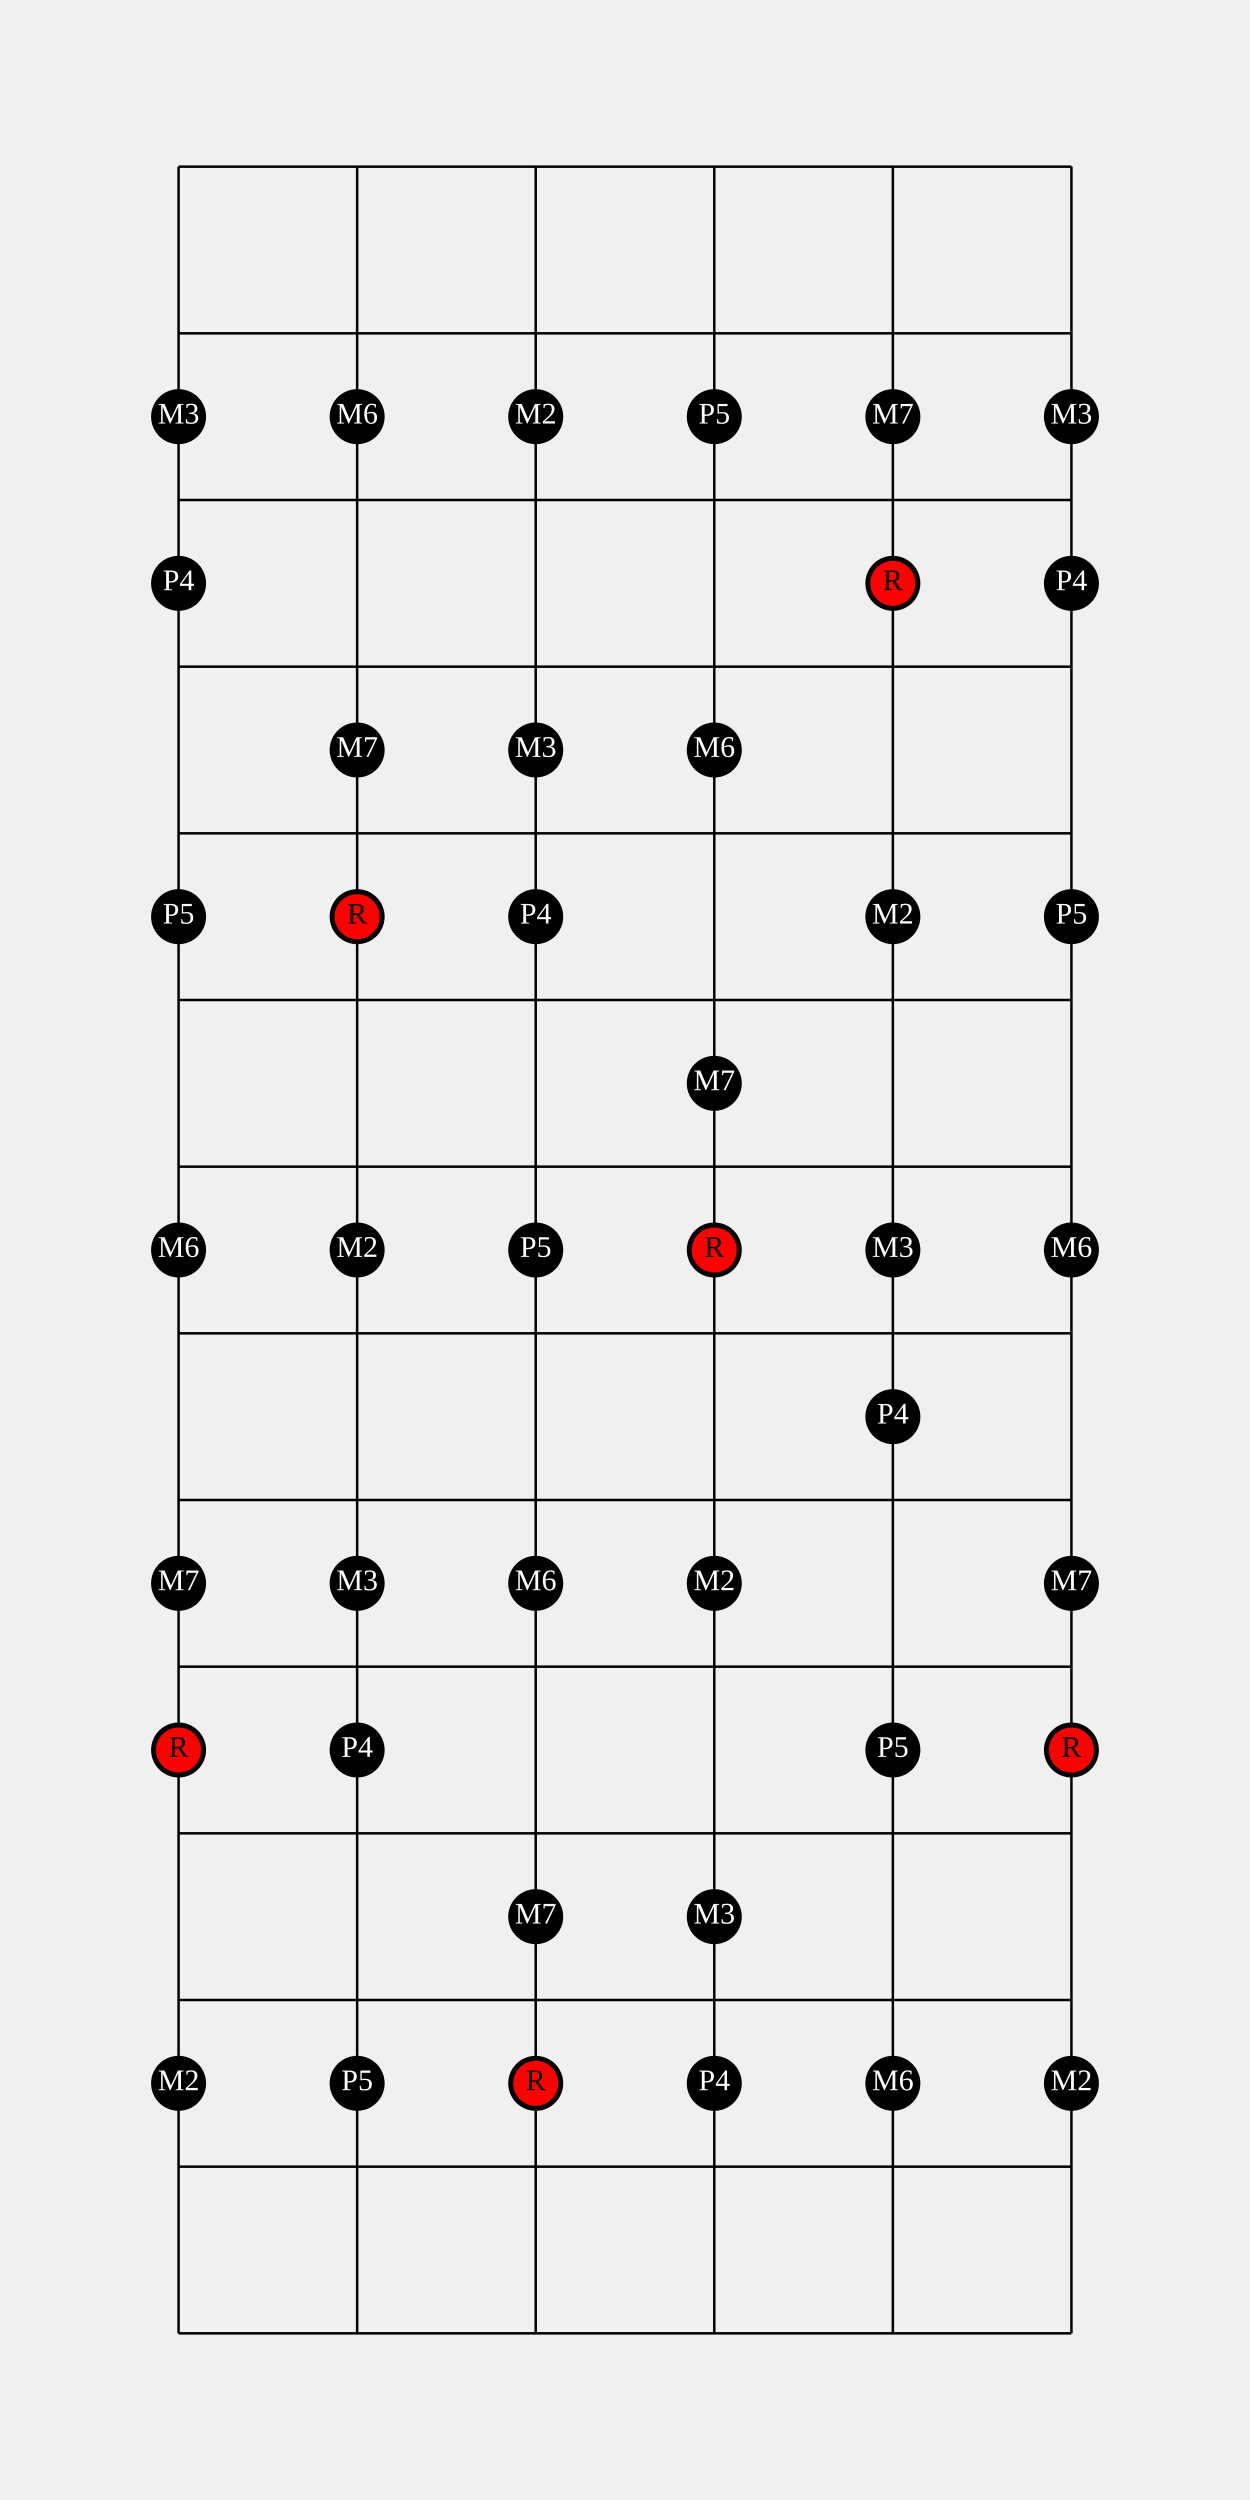
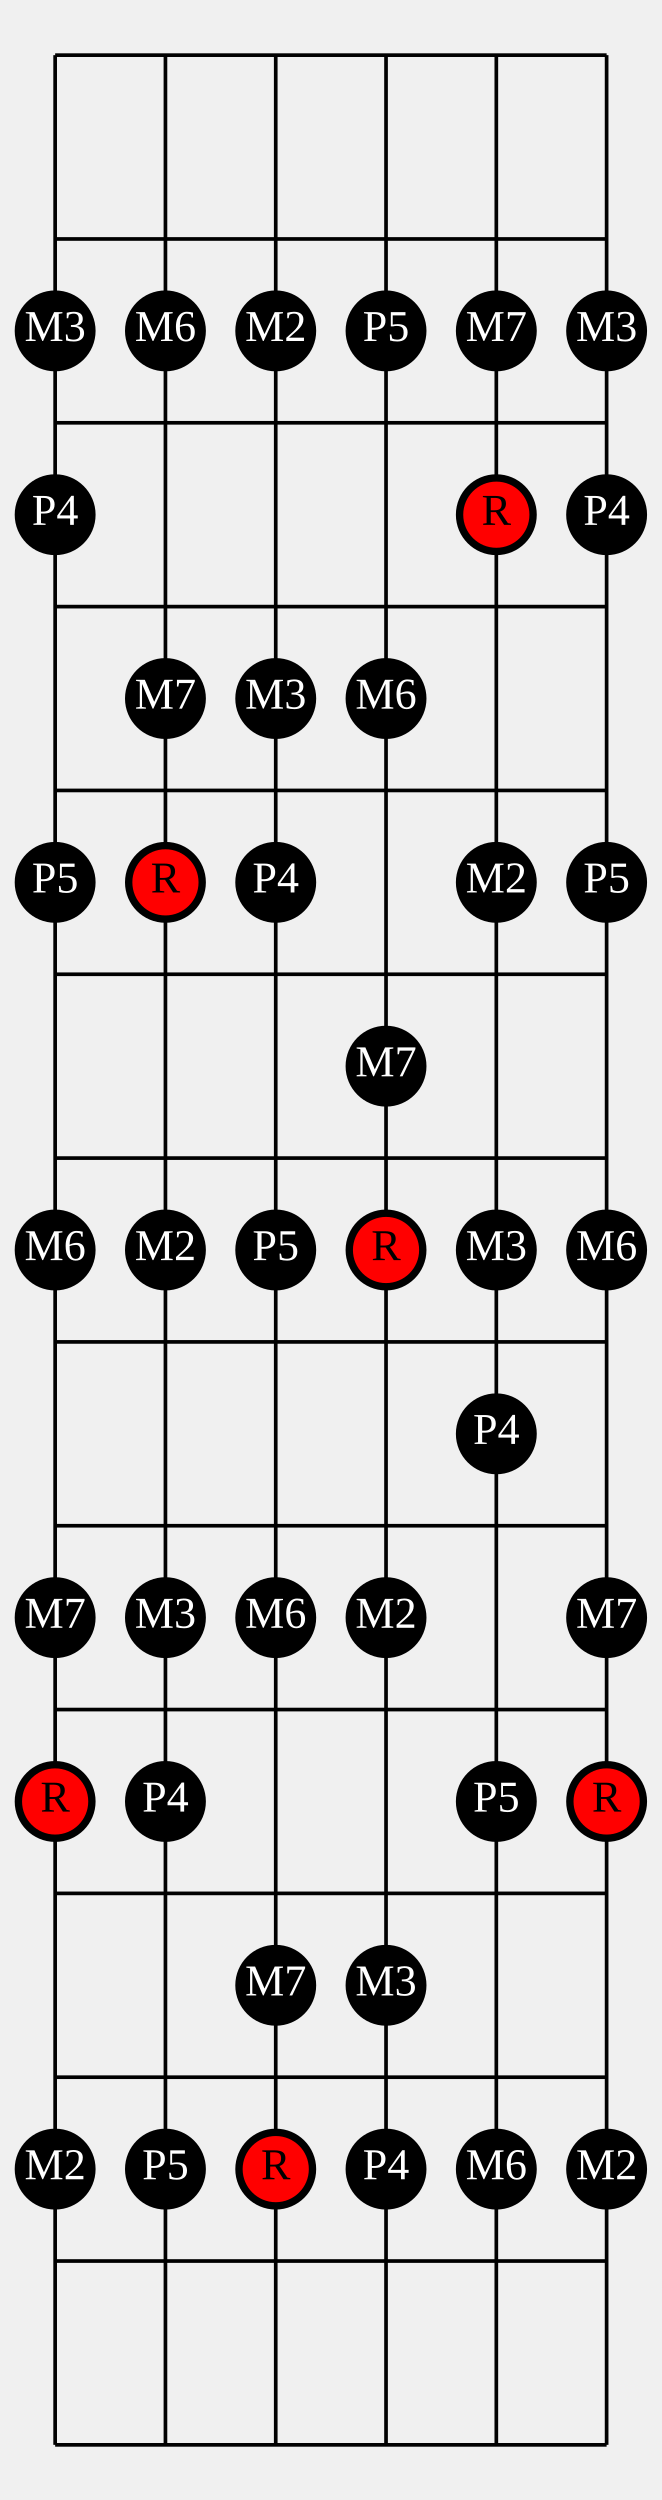
- <svg xmlns="http://www.w3.org/2000/svg" width="500" height="1000" viewBox="0 0 500 1000">
+ <svg xmlns="http://www.w3.org/2000/svg" width="180.0" height="680" viewBox="0 0 180.0 680">
  <defs>
</defs>
-   <path d="M71.429,66.667 L71.429,933.333" stroke="black" />
-   <path d="M142.857,66.667 L142.857,933.333" stroke="black" />
-   <path d="M214.286,66.667 L214.286,933.333" stroke="black" />
-   <path d="M285.714,66.667 L285.714,933.333" stroke="black" />
-   <path d="M357.143,66.667 L357.143,933.333" stroke="black" />
-   <path d="M428.571,66.667 L428.571,933.333" stroke="black" />
-   <path d="M71.429,66.667 L428.571,66.667" stroke="black" />
-   <path d="M71.429,133.333 L428.571,133.333" stroke="black" />
-   <path d="M71.429,200.0 L428.571,200.0" stroke="black" />
-   <path d="M71.429,266.667 L428.571,266.667" stroke="black" />
-   <path d="M71.429,333.333 L428.571,333.333" stroke="black" />
-   <path d="M71.429,400.0 L428.571,400.0" stroke="black" />
-   <path d="M71.429,466.667 L428.571,466.667" stroke="black" />
-   <path d="M71.429,533.333 L428.571,533.333" stroke="black" />
-   <path d="M71.429,600.0 L428.571,600.0" stroke="black" />
-   <path d="M71.429,666.667 L428.571,666.667" stroke="black" />
-   <path d="M71.429,733.333 L428.571,733.333" stroke="black" />
-   <path d="M71.429,800.0 L428.571,800.0" stroke="black" />
-   <path d="M71.429,866.667 L428.571,866.667" stroke="black" />
-   <path d="M71.429,933.333 L428.571,933.333" stroke="black" />
-   <circle cx="71.429" cy="166.667" r="10" fill="black" stroke-width="2" stroke="black" />
-   <text x="71.429" y="166.667" font-size="12" fill="white" text-anchor="middle" dominant-baseline="middle">M3</text>
-   <circle cx="142.857" cy="166.667" r="10" fill="black" stroke-width="2" stroke="black" />
-   <text x="142.857" y="166.667" font-size="12" fill="white" text-anchor="middle" dominant-baseline="middle">M6</text>
-   <circle cx="214.286" cy="166.667" r="10" fill="black" stroke-width="2" stroke="black" />
-   <text x="214.286" y="166.667" font-size="12" fill="white" text-anchor="middle" dominant-baseline="middle">M2</text>
-   <circle cx="285.714" cy="166.667" r="10" fill="black" stroke-width="2" stroke="black" />
-   <text x="285.714" y="166.667" font-size="12" fill="white" text-anchor="middle" dominant-baseline="middle">P5</text>
-   <circle cx="357.143" cy="166.667" r="10" fill="black" stroke-width="2" stroke="black" />
-   <text x="357.143" y="166.667" font-size="12" fill="white" text-anchor="middle" dominant-baseline="middle">M7</text>
-   <circle cx="428.571" cy="166.667" r="10" fill="black" stroke-width="2" stroke="black" />
-   <text x="428.571" y="166.667" font-size="12" fill="white" text-anchor="middle" dominant-baseline="middle">M3</text>
-   <circle cx="71.429" cy="233.333" r="10" fill="black" stroke-width="2" stroke="black" />
-   <text x="71.429" y="233.333" font-size="12" fill="white" text-anchor="middle" dominant-baseline="middle">P4</text>
-   <circle cx="357.143" cy="233.333" r="10" fill="red" stroke-width="2" stroke="black" />
-   <text x="357.143" y="233.333" font-size="12" fill="black" text-anchor="middle" dominant-baseline="middle">R</text>
-   <circle cx="428.571" cy="233.333" r="10" fill="black" stroke-width="2" stroke="black" />
-   <text x="428.571" y="233.333" font-size="12" fill="white" text-anchor="middle" dominant-baseline="middle">P4</text>
-   <circle cx="142.857" cy="300.0" r="10" fill="black" stroke-width="2" stroke="black" />
-   <text x="142.857" y="300.0" font-size="12" fill="white" text-anchor="middle" dominant-baseline="middle">M7</text>
-   <circle cx="214.286" cy="300.0" r="10" fill="black" stroke-width="2" stroke="black" />
-   <text x="214.286" y="300.0" font-size="12" fill="white" text-anchor="middle" dominant-baseline="middle">M3</text>
-   <circle cx="285.714" cy="300.0" r="10" fill="black" stroke-width="2" stroke="black" />
-   <text x="285.714" y="300.0" font-size="12" fill="white" text-anchor="middle" dominant-baseline="middle">M6</text>
-   <circle cx="71.429" cy="366.667" r="10" fill="black" stroke-width="2" stroke="black" />
-   <text x="71.429" y="366.667" font-size="12" fill="white" text-anchor="middle" dominant-baseline="middle">P5</text>
-   <circle cx="142.857" cy="366.667" r="10" fill="red" stroke-width="2" stroke="black" />
-   <text x="142.857" y="366.667" font-size="12" fill="black" text-anchor="middle" dominant-baseline="middle">R</text>
-   <circle cx="214.286" cy="366.667" r="10" fill="black" stroke-width="2" stroke="black" />
-   <text x="214.286" y="366.667" font-size="12" fill="white" text-anchor="middle" dominant-baseline="middle">P4</text>
-   <circle cx="357.143" cy="366.667" r="10" fill="black" stroke-width="2" stroke="black" />
-   <text x="357.143" y="366.667" font-size="12" fill="white" text-anchor="middle" dominant-baseline="middle">M2</text>
-   <circle cx="428.571" cy="366.667" r="10" fill="black" stroke-width="2" stroke="black" />
-   <text x="428.571" y="366.667" font-size="12" fill="white" text-anchor="middle" dominant-baseline="middle">P5</text>
-   <circle cx="285.714" cy="433.333" r="10" fill="black" stroke-width="2" stroke="black" />
-   <text x="285.714" y="433.333" font-size="12" fill="white" text-anchor="middle" dominant-baseline="middle">M7</text>
-   <circle cx="71.429" cy="500.0" r="10" fill="black" stroke-width="2" stroke="black" />
-   <text x="71.429" y="500.0" font-size="12" fill="white" text-anchor="middle" dominant-baseline="middle">M6</text>
-   <circle cx="142.857" cy="500.0" r="10" fill="black" stroke-width="2" stroke="black" />
-   <text x="142.857" y="500.0" font-size="12" fill="white" text-anchor="middle" dominant-baseline="middle">M2</text>
-   <circle cx="214.286" cy="500.0" r="10" fill="black" stroke-width="2" stroke="black" />
-   <text x="214.286" y="500.0" font-size="12" fill="white" text-anchor="middle" dominant-baseline="middle">P5</text>
-   <circle cx="285.714" cy="500.0" r="10" fill="red" stroke-width="2" stroke="black" />
-   <text x="285.714" y="500.0" font-size="12" fill="black" text-anchor="middle" dominant-baseline="middle">R</text>
-   <circle cx="357.143" cy="500.0" r="10" fill="black" stroke-width="2" stroke="black" />
-   <text x="357.143" y="500.0" font-size="12" fill="white" text-anchor="middle" dominant-baseline="middle">M3</text>
-   <circle cx="428.571" cy="500.0" r="10" fill="black" stroke-width="2" stroke="black" />
-   <text x="428.571" y="500.0" font-size="12" fill="white" text-anchor="middle" dominant-baseline="middle">M6</text>
-   <circle cx="357.143" cy="566.667" r="10" fill="black" stroke-width="2" stroke="black" />
-   <text x="357.143" y="566.667" font-size="12" fill="white" text-anchor="middle" dominant-baseline="middle">P4</text>
-   <circle cx="71.429" cy="633.333" r="10" fill="black" stroke-width="2" stroke="black" />
-   <text x="71.429" y="633.333" font-size="12" fill="white" text-anchor="middle" dominant-baseline="middle">M7</text>
-   <circle cx="142.857" cy="633.333" r="10" fill="black" stroke-width="2" stroke="black" />
-   <text x="142.857" y="633.333" font-size="12" fill="white" text-anchor="middle" dominant-baseline="middle">M3</text>
-   <circle cx="214.286" cy="633.333" r="10" fill="black" stroke-width="2" stroke="black" />
-   <text x="214.286" y="633.333" font-size="12" fill="white" text-anchor="middle" dominant-baseline="middle">M6</text>
-   <circle cx="285.714" cy="633.333" r="10" fill="black" stroke-width="2" stroke="black" />
-   <text x="285.714" y="633.333" font-size="12" fill="white" text-anchor="middle" dominant-baseline="middle">M2</text>
-   <circle cx="428.571" cy="633.333" r="10" fill="black" stroke-width="2" stroke="black" />
-   <text x="428.571" y="633.333" font-size="12" fill="white" text-anchor="middle" dominant-baseline="middle">M7</text>
-   <circle cx="71.429" cy="700" r="10" fill="red" stroke-width="2" stroke="black" />
-   <text x="71.429" y="700" font-size="12" fill="black" text-anchor="middle" dominant-baseline="middle">R</text>
-   <circle cx="142.857" cy="700" r="10" fill="black" stroke-width="2" stroke="black" />
-   <text x="142.857" y="700" font-size="12" fill="white" text-anchor="middle" dominant-baseline="middle">P4</text>
-   <circle cx="357.143" cy="700" r="10" fill="black" stroke-width="2" stroke="black" />
-   <text x="357.143" y="700" font-size="12" fill="white" text-anchor="middle" dominant-baseline="middle">P5</text>
-   <circle cx="428.571" cy="700" r="10" fill="red" stroke-width="2" stroke="black" />
-   <text x="428.571" y="700" font-size="12" fill="black" text-anchor="middle" dominant-baseline="middle">R</text>
-   <circle cx="214.286" cy="766.667" r="10" fill="black" stroke-width="2" stroke="black" />
-   <text x="214.286" y="766.667" font-size="12" fill="white" text-anchor="middle" dominant-baseline="middle">M7</text>
-   <circle cx="285.714" cy="766.667" r="10" fill="black" stroke-width="2" stroke="black" />
-   <text x="285.714" y="766.667" font-size="12" fill="white" text-anchor="middle" dominant-baseline="middle">M3</text>
-   <circle cx="71.429" cy="833.333" r="10" fill="black" stroke-width="2" stroke="black" />
-   <text x="71.429" y="833.333" font-size="12" fill="white" text-anchor="middle" dominant-baseline="middle">M2</text>
-   <circle cx="142.857" cy="833.333" r="10" fill="black" stroke-width="2" stroke="black" />
-   <text x="142.857" y="833.333" font-size="12" fill="white" text-anchor="middle" dominant-baseline="middle">P5</text>
-   <circle cx="214.286" cy="833.333" r="10" fill="red" stroke-width="2" stroke="black" />
-   <text x="214.286" y="833.333" font-size="12" fill="black" text-anchor="middle" dominant-baseline="middle">R</text>
-   <circle cx="285.714" cy="833.333" r="10" fill="black" stroke-width="2" stroke="black" />
-   <text x="285.714" y="833.333" font-size="12" fill="white" text-anchor="middle" dominant-baseline="middle">P4</text>
-   <circle cx="357.143" cy="833.333" r="10" fill="black" stroke-width="2" stroke="black" />
-   <text x="357.143" y="833.333" font-size="12" fill="white" text-anchor="middle" dominant-baseline="middle">M6</text>
-   <circle cx="428.571" cy="833.333" r="10" fill="black" stroke-width="2" stroke="black" />
-   <text x="428.571" y="833.333" font-size="12" fill="white" text-anchor="middle" dominant-baseline="middle">M2</text>
+   <path d="M15.0,15 L15.0,665" stroke="black" />
+   <path d="M45.0,15 L45.0,665" stroke="black" />
+   <path d="M75.0,15 L75.0,665" stroke="black" />
+   <path d="M105.0,15 L105.0,665" stroke="black" />
+   <path d="M135.0,15 L135.0,665" stroke="black" />
+   <path d="M165.0,15 L165.0,665" stroke="black" />
+   <path d="M15.0,15 L165.0,15" stroke="black" />
+   <path d="M15.0,65 L165.0,65" stroke="black" />
+   <path d="M15.0,115 L165.0,115" stroke="black" />
+   <path d="M15.0,165 L165.0,165" stroke="black" />
+   <path d="M15.0,215 L165.0,215" stroke="black" />
+   <path d="M15.0,265 L165.0,265" stroke="black" />
+   <path d="M15.0,315 L165.0,315" stroke="black" />
+   <path d="M15.0,365 L165.0,365" stroke="black" />
+   <path d="M15.0,415 L165.0,415" stroke="black" />
+   <path d="M15.0,465 L165.0,465" stroke="black" />
+   <path d="M15.0,515 L165.0,515" stroke="black" />
+   <path d="M15.0,565 L165.0,565" stroke="black" />
+   <path d="M15.0,615 L165.0,615" stroke="black" />
+   <path d="M15.0,665 L165.0,665" stroke="black" />
+   <circle cx="15.0" cy="90.0" r="10" fill="black" stroke-width="2" stroke="black" />
+   <text x="15.0" y="90.0" font-size="12" fill="white" text-anchor="middle" dominant-baseline="middle">M3</text>
+   <circle cx="45.0" cy="90.0" r="10" fill="black" stroke-width="2" stroke="black" />
+   <text x="45.0" y="90.0" font-size="12" fill="white" text-anchor="middle" dominant-baseline="middle">M6</text>
+   <circle cx="75.0" cy="90.0" r="10" fill="black" stroke-width="2" stroke="black" />
+   <text x="75.0" y="90.0" font-size="12" fill="white" text-anchor="middle" dominant-baseline="middle">M2</text>
+   <circle cx="105.0" cy="90.0" r="10" fill="black" stroke-width="2" stroke="black" />
+   <text x="105.0" y="90.0" font-size="12" fill="white" text-anchor="middle" dominant-baseline="middle">P5</text>
+   <circle cx="135.0" cy="90.0" r="10" fill="black" stroke-width="2" stroke="black" />
+   <text x="135.0" y="90.0" font-size="12" fill="white" text-anchor="middle" dominant-baseline="middle">M7</text>
+   <circle cx="165.0" cy="90.0" r="10" fill="black" stroke-width="2" stroke="black" />
+   <text x="165.0" y="90.0" font-size="12" fill="white" text-anchor="middle" dominant-baseline="middle">M3</text>
+   <circle cx="15.0" cy="140.0" r="10" fill="black" stroke-width="2" stroke="black" />
+   <text x="15.0" y="140.0" font-size="12" fill="white" text-anchor="middle" dominant-baseline="middle">P4</text>
+   <circle cx="135.0" cy="140.0" r="10" fill="red" stroke-width="2" stroke="black" />
+   <text x="135.0" y="140.0" font-size="12" fill="black" text-anchor="middle" dominant-baseline="middle">R</text>
+   <circle cx="165.0" cy="140.0" r="10" fill="black" stroke-width="2" stroke="black" />
+   <text x="165.0" y="140.0" font-size="12" fill="white" text-anchor="middle" dominant-baseline="middle">P4</text>
+   <circle cx="45.0" cy="190.0" r="10" fill="black" stroke-width="2" stroke="black" />
+   <text x="45.0" y="190.0" font-size="12" fill="white" text-anchor="middle" dominant-baseline="middle">M7</text>
+   <circle cx="75.0" cy="190.0" r="10" fill="black" stroke-width="2" stroke="black" />
+   <text x="75.0" y="190.0" font-size="12" fill="white" text-anchor="middle" dominant-baseline="middle">M3</text>
+   <circle cx="105.0" cy="190.0" r="10" fill="black" stroke-width="2" stroke="black" />
+   <text x="105.0" y="190.0" font-size="12" fill="white" text-anchor="middle" dominant-baseline="middle">M6</text>
+   <circle cx="15.0" cy="240.0" r="10" fill="black" stroke-width="2" stroke="black" />
+   <text x="15.0" y="240.0" font-size="12" fill="white" text-anchor="middle" dominant-baseline="middle">P5</text>
+   <circle cx="45.0" cy="240.0" r="10" fill="red" stroke-width="2" stroke="black" />
+   <text x="45.0" y="240.0" font-size="12" fill="black" text-anchor="middle" dominant-baseline="middle">R</text>
+   <circle cx="75.0" cy="240.0" r="10" fill="black" stroke-width="2" stroke="black" />
+   <text x="75.0" y="240.0" font-size="12" fill="white" text-anchor="middle" dominant-baseline="middle">P4</text>
+   <circle cx="135.0" cy="240.0" r="10" fill="black" stroke-width="2" stroke="black" />
+   <text x="135.0" y="240.0" font-size="12" fill="white" text-anchor="middle" dominant-baseline="middle">M2</text>
+   <circle cx="165.0" cy="240.0" r="10" fill="black" stroke-width="2" stroke="black" />
+   <text x="165.0" y="240.0" font-size="12" fill="white" text-anchor="middle" dominant-baseline="middle">P5</text>
+   <circle cx="105.0" cy="290.0" r="10" fill="black" stroke-width="2" stroke="black" />
+   <text x="105.0" y="290.0" font-size="12" fill="white" text-anchor="middle" dominant-baseline="middle">M7</text>
+   <circle cx="15.0" cy="340.0" r="10" fill="black" stroke-width="2" stroke="black" />
+   <text x="15.0" y="340.0" font-size="12" fill="white" text-anchor="middle" dominant-baseline="middle">M6</text>
+   <circle cx="45.0" cy="340.0" r="10" fill="black" stroke-width="2" stroke="black" />
+   <text x="45.0" y="340.0" font-size="12" fill="white" text-anchor="middle" dominant-baseline="middle">M2</text>
+   <circle cx="75.0" cy="340.0" r="10" fill="black" stroke-width="2" stroke="black" />
+   <text x="75.0" y="340.0" font-size="12" fill="white" text-anchor="middle" dominant-baseline="middle">P5</text>
+   <circle cx="105.0" cy="340.0" r="10" fill="red" stroke-width="2" stroke="black" />
+   <text x="105.0" y="340.0" font-size="12" fill="black" text-anchor="middle" dominant-baseline="middle">R</text>
+   <circle cx="135.0" cy="340.0" r="10" fill="black" stroke-width="2" stroke="black" />
+   <text x="135.0" y="340.0" font-size="12" fill="white" text-anchor="middle" dominant-baseline="middle">M3</text>
+   <circle cx="165.0" cy="340.0" r="10" fill="black" stroke-width="2" stroke="black" />
+   <text x="165.0" y="340.0" font-size="12" fill="white" text-anchor="middle" dominant-baseline="middle">M6</text>
+   <circle cx="135.0" cy="390.0" r="10" fill="black" stroke-width="2" stroke="black" />
+   <text x="135.0" y="390.0" font-size="12" fill="white" text-anchor="middle" dominant-baseline="middle">P4</text>
+   <circle cx="15.0" cy="440.0" r="10" fill="black" stroke-width="2" stroke="black" />
+   <text x="15.0" y="440.0" font-size="12" fill="white" text-anchor="middle" dominant-baseline="middle">M7</text>
+   <circle cx="45.0" cy="440.0" r="10" fill="black" stroke-width="2" stroke="black" />
+   <text x="45.0" y="440.0" font-size="12" fill="white" text-anchor="middle" dominant-baseline="middle">M3</text>
+   <circle cx="75.0" cy="440.0" r="10" fill="black" stroke-width="2" stroke="black" />
+   <text x="75.0" y="440.0" font-size="12" fill="white" text-anchor="middle" dominant-baseline="middle">M6</text>
+   <circle cx="105.0" cy="440.0" r="10" fill="black" stroke-width="2" stroke="black" />
+   <text x="105.0" y="440.0" font-size="12" fill="white" text-anchor="middle" dominant-baseline="middle">M2</text>
+   <circle cx="165.0" cy="440.0" r="10" fill="black" stroke-width="2" stroke="black" />
+   <text x="165.0" y="440.0" font-size="12" fill="white" text-anchor="middle" dominant-baseline="middle">M7</text>
+   <circle cx="15.0" cy="490.0" r="10" fill="red" stroke-width="2" stroke="black" />
+   <text x="15.0" y="490.0" font-size="12" fill="black" text-anchor="middle" dominant-baseline="middle">R</text>
+   <circle cx="45.0" cy="490.0" r="10" fill="black" stroke-width="2" stroke="black" />
+   <text x="45.0" y="490.0" font-size="12" fill="white" text-anchor="middle" dominant-baseline="middle">P4</text>
+   <circle cx="135.0" cy="490.0" r="10" fill="black" stroke-width="2" stroke="black" />
+   <text x="135.0" y="490.0" font-size="12" fill="white" text-anchor="middle" dominant-baseline="middle">P5</text>
+   <circle cx="165.0" cy="490.0" r="10" fill="red" stroke-width="2" stroke="black" />
+   <text x="165.0" y="490.0" font-size="12" fill="black" text-anchor="middle" dominant-baseline="middle">R</text>
+   <circle cx="75.0" cy="540.0" r="10" fill="black" stroke-width="2" stroke="black" />
+   <text x="75.0" y="540.0" font-size="12" fill="white" text-anchor="middle" dominant-baseline="middle">M7</text>
+   <circle cx="105.0" cy="540.0" r="10" fill="black" stroke-width="2" stroke="black" />
+   <text x="105.0" y="540.0" font-size="12" fill="white" text-anchor="middle" dominant-baseline="middle">M3</text>
+   <circle cx="15.0" cy="590.0" r="10" fill="black" stroke-width="2" stroke="black" />
+   <text x="15.0" y="590.0" font-size="12" fill="white" text-anchor="middle" dominant-baseline="middle">M2</text>
+   <circle cx="45.0" cy="590.0" r="10" fill="black" stroke-width="2" stroke="black" />
+   <text x="45.0" y="590.0" font-size="12" fill="white" text-anchor="middle" dominant-baseline="middle">P5</text>
+   <circle cx="75.0" cy="590.0" r="10" fill="red" stroke-width="2" stroke="black" />
+   <text x="75.0" y="590.0" font-size="12" fill="black" text-anchor="middle" dominant-baseline="middle">R</text>
+   <circle cx="105.0" cy="590.0" r="10" fill="black" stroke-width="2" stroke="black" />
+   <text x="105.0" y="590.0" font-size="12" fill="white" text-anchor="middle" dominant-baseline="middle">P4</text>
+   <circle cx="135.0" cy="590.0" r="10" fill="black" stroke-width="2" stroke="black" />
+   <text x="135.0" y="590.0" font-size="12" fill="white" text-anchor="middle" dominant-baseline="middle">M6</text>
+   <circle cx="165.0" cy="590.0" r="10" fill="black" stroke-width="2" stroke="black" />
+   <text x="165.0" y="590.0" font-size="12" fill="white" text-anchor="middle" dominant-baseline="middle">M2</text>
</svg>
